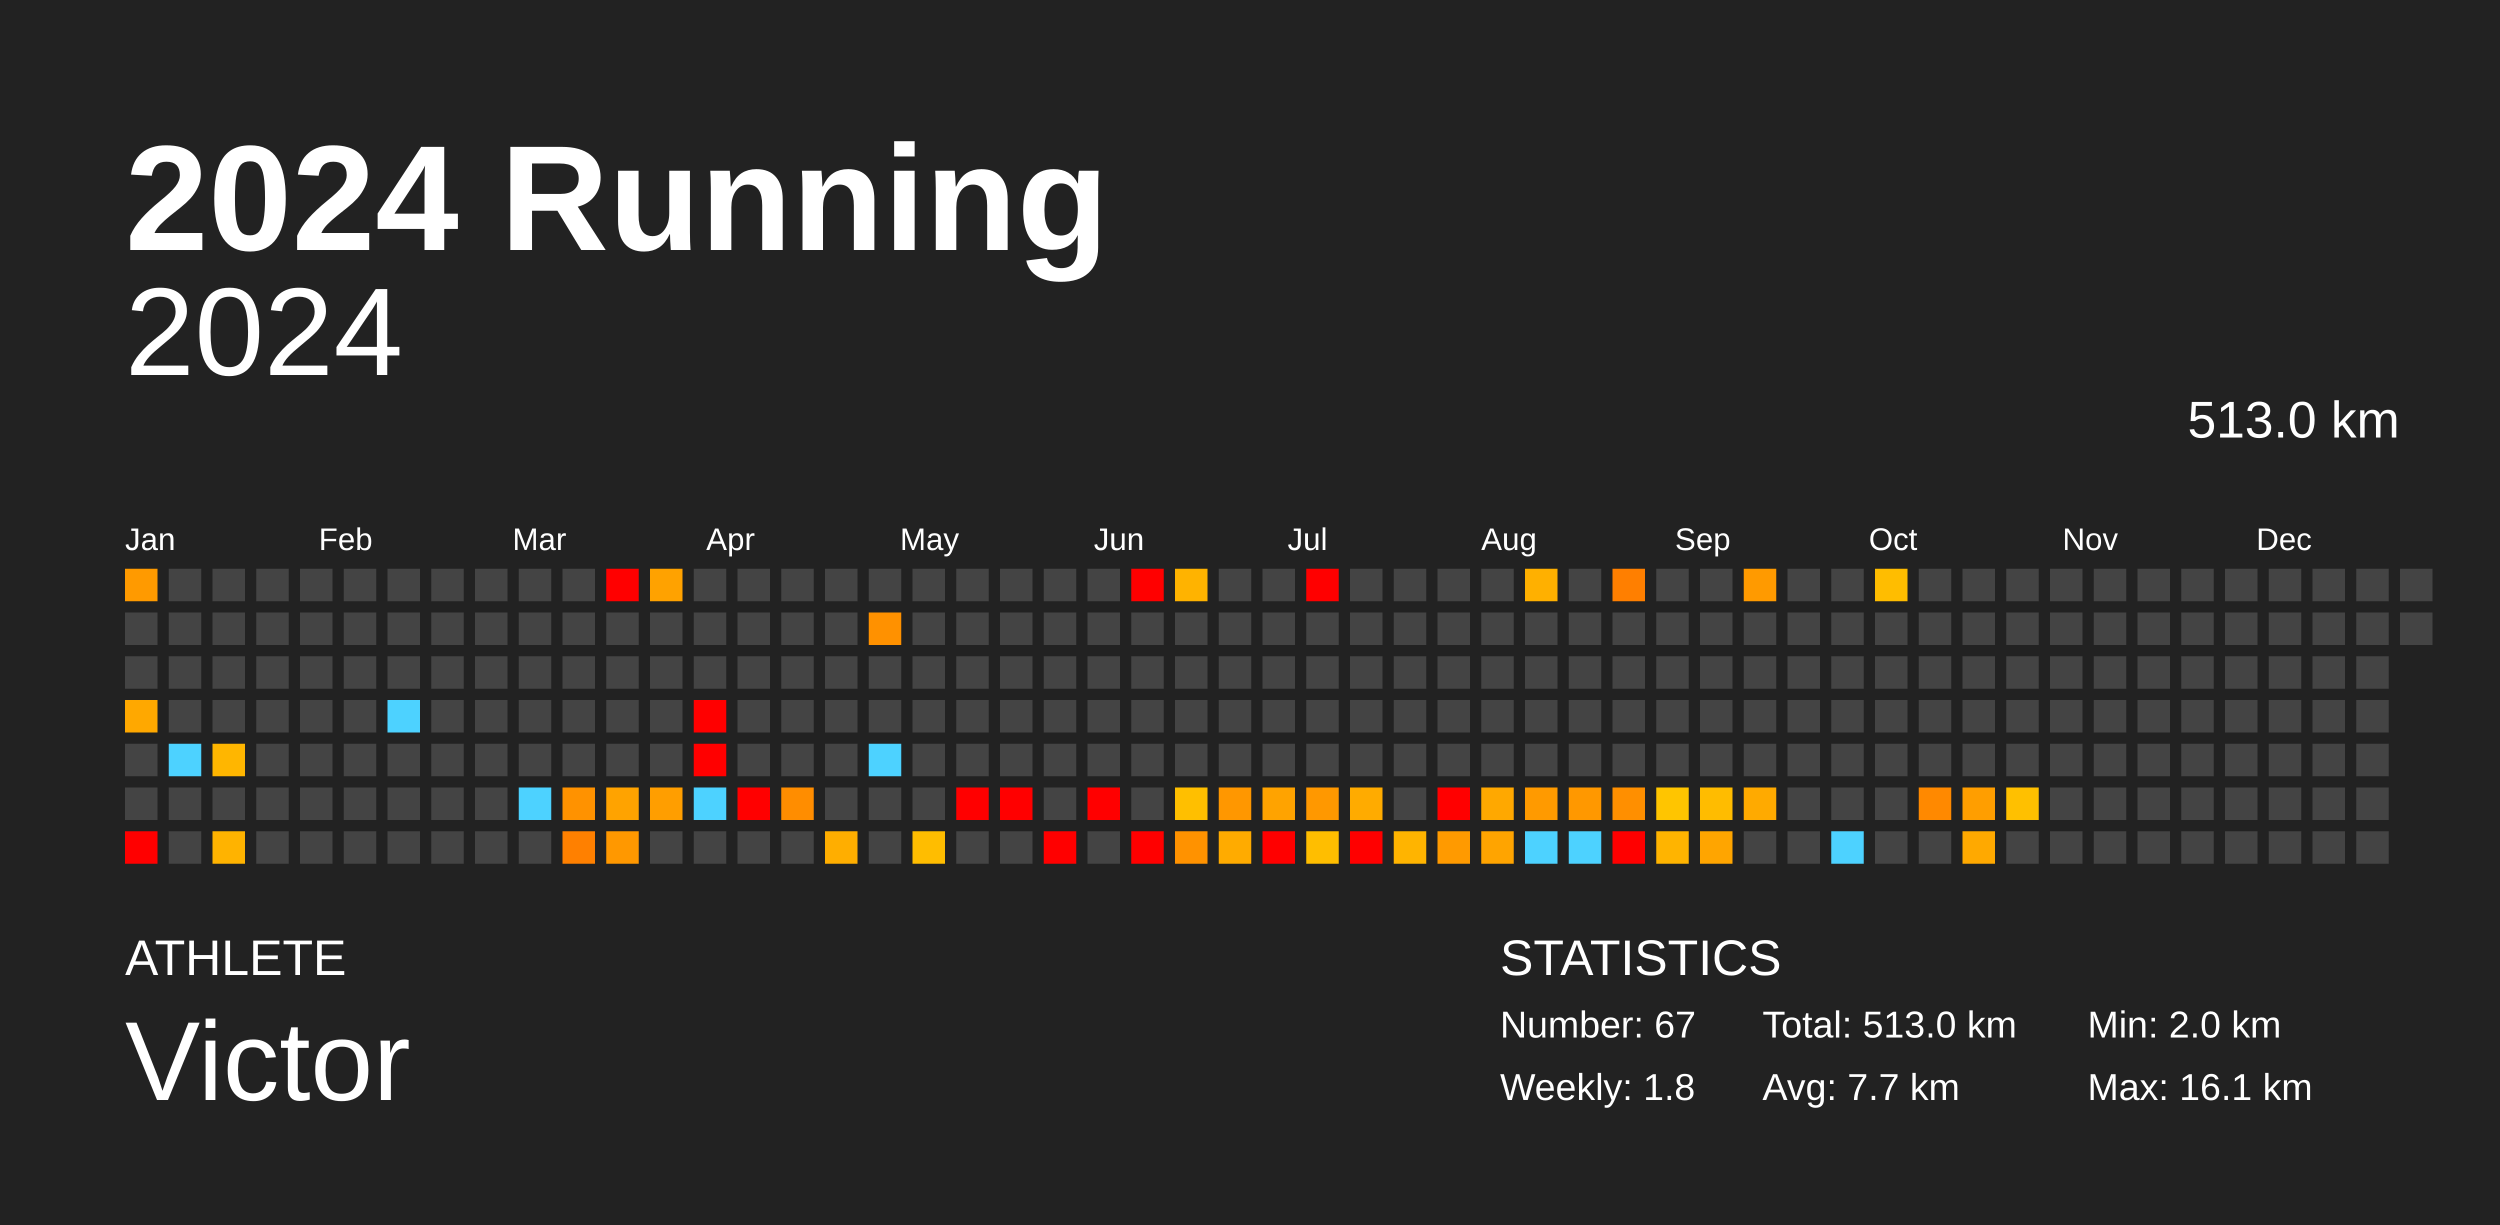
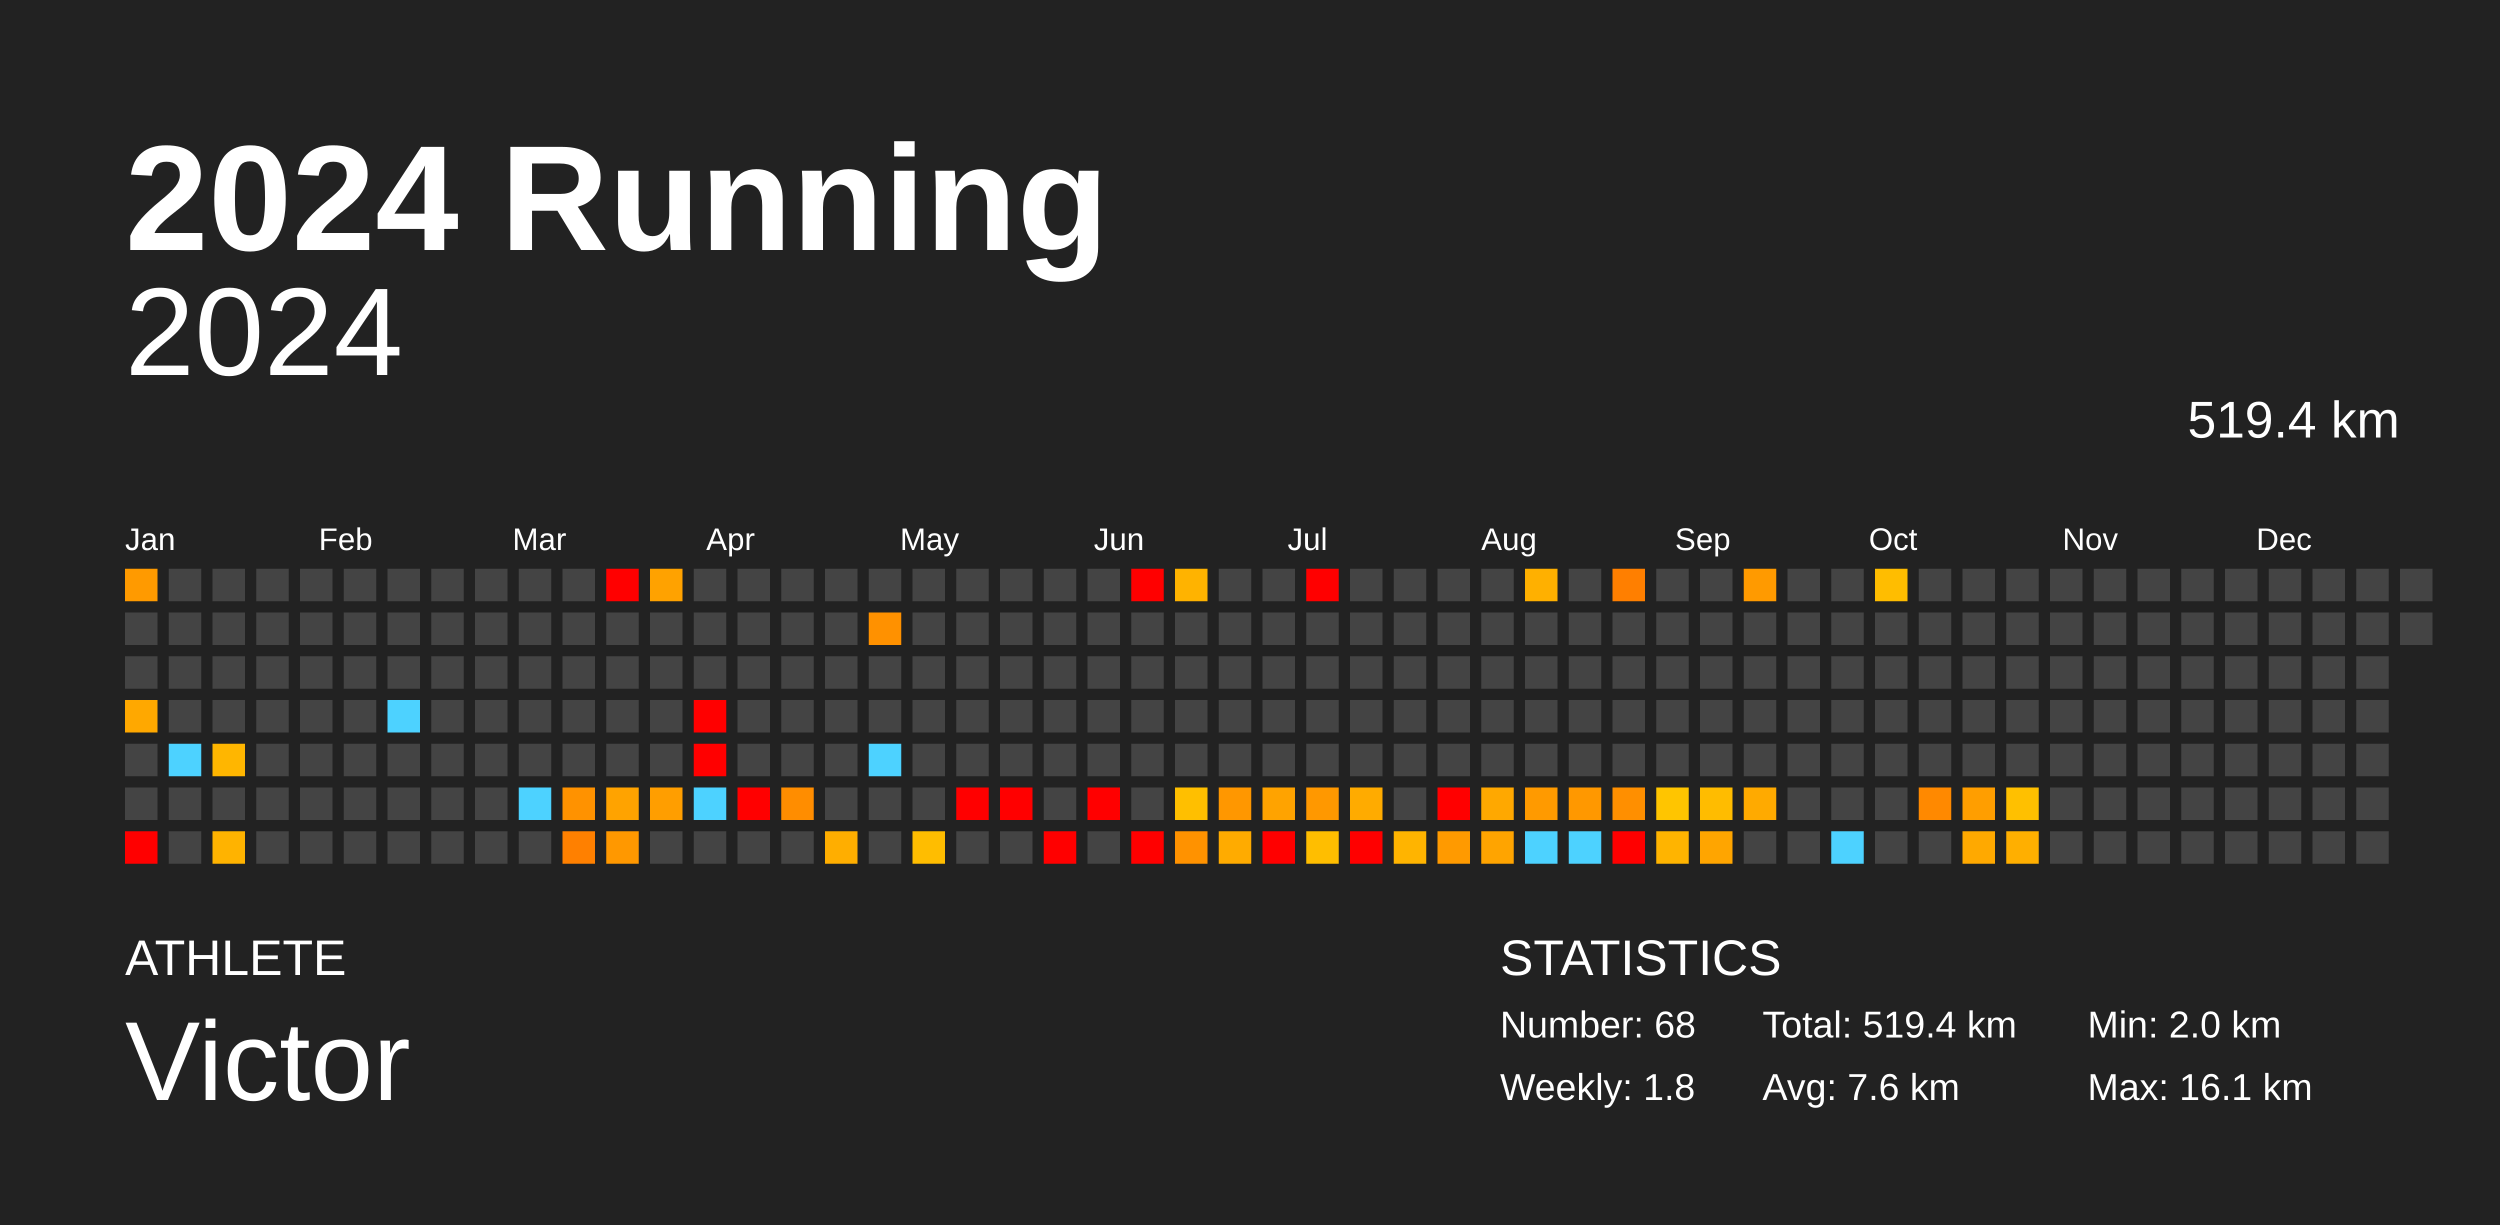
<svg xmlns="http://www.w3.org/2000/svg" baseProfile="full" height="98mm" version="1.1" viewBox="0,0,200,98" width="200mm">
  <defs />
  <rect fill="#222222" height="98" width="200" x="0" y="0" />
  <text fill="#FFFFFF" style="font-size:12px; font-family:Arial; font-weight:bold;" x="10" y="20">2024 Running</text>
  <text fill="#FFFFFF" style="font-size:4px; font-family:Arial" x="10" y="78">ATHLETE</text>
  <text fill="#FFFFFF" style="font-size:9px; font-family:Arial" x="10" y="88">Victor</text>
  <text fill="#FFFFFF" style="font-size:4px; font-family:Arial" x="120" y="78">STATISTICS</text>
-   <text fill="#FFFFFF" style="font-size:3px; font-family:Arial" x="120" y="83">Number: 67</text>
+   <text fill="#FFFFFF" style="font-size:3px; font-family:Arial" x="120" y="83">Number: 68</text>
  <text fill="#FFFFFF" style="font-size:3px; font-family:Arial" x="120" y="88">Weekly: 1.8</text>
-   <text fill="#FFFFFF" style="font-size:3px; font-family:Arial" x="141" y="83">Total: 513.0 km</text>
-   <text fill="#FFFFFF" style="font-size:3px; font-family:Arial" x="141" y="88">Avg: 7.7 km</text>
+   <text fill="#FFFFFF" style="font-size:3px; font-family:Arial" x="141" y="83">Total: 519.4 km</text>
+   <text fill="#FFFFFF" style="font-size:3px; font-family:Arial" x="141" y="88">Avg: 7.6 km</text>
  <text fill="#FFFFFF" style="font-size:3px; font-family:Arial" x="167" y="83">Min: 2.0 km</text>
  <text fill="#FFFFFF" style="font-size:3px; font-family:Arial" x="167" y="88">Max: 16.1 km</text>
  <text alignment-baseline="hanging" fill="#FFFFFF" style="font-size:10.0px; font-family:Arial;" x="10" y="30">2024</text>
-   <text alignment-baseline="hanging" fill="#FFFFFF" style="font-size:4.125px; font-family:Arial;" x="175" y="35">513.0 km</text>
+   <text alignment-baseline="hanging" fill="#FFFFFF" style="font-size:4.125px; font-family:Arial;" x="175" y="35">519.4 km</text>
  <text fill="#FFFFFF" style="font-size:2.5px; font-family:Arial" x="10.0" y="44">Jan</text>
  <text fill="#FFFFFF" style="font-size:2.5px; font-family:Arial" x="25.5" y="44">Feb</text>
  <text fill="#FFFFFF" style="font-size:2.5px; font-family:Arial" x="41.0" y="44">Mar</text>
  <text fill="#FFFFFF" style="font-size:2.5px; font-family:Arial" x="56.5" y="44">Apr</text>
  <text fill="#FFFFFF" style="font-size:2.5px; font-family:Arial" x="72.0" y="44">May</text>
  <text fill="#FFFFFF" style="font-size:2.5px; font-family:Arial" x="87.5" y="44">Jun</text>
  <text fill="#FFFFFF" style="font-size:2.5px; font-family:Arial" x="103.0" y="44">Jul</text>
  <text fill="#FFFFFF" style="font-size:2.5px; font-family:Arial" x="118.5" y="44">Aug</text>
  <text fill="#FFFFFF" style="font-size:2.5px; font-family:Arial" x="134.0" y="44">Sep</text>
  <text fill="#FFFFFF" style="font-size:2.5px; font-family:Arial" x="149.5" y="44">Oct</text>
  <text fill="#FFFFFF" style="font-size:2.5px; font-family:Arial" x="165.0" y="44">Nov</text>
  <text fill="#FFFFFF" style="font-size:2.5px; font-family:Arial" x="180.5" y="44">Dec</text>
  <rect fill="#ff9a00" height="2.6" width="2.6" x="10.0" y="45.5" />
  <rect fill="#444444" height="2.6" width="2.6" x="10.0" y="49.0" />
  <rect fill="#444444" height="2.6" width="2.6" x="10.0" y="52.5" />
  <rect fill="#ffa800" height="2.6" width="2.6" x="10.0" y="56.0" />
  <rect fill="#444444" height="2.6" width="2.6" x="10.0" y="59.5" />
  <rect fill="#444444" height="2.6" width="2.6" x="10.0" y="63.0" />
  <rect fill="red" height="2.6" width="2.6" x="10.0" y="66.5" />
  <rect fill="#444444" height="2.6" width="2.6" x="13.5" y="45.5" />
  <rect fill="#444444" height="2.6" width="2.6" x="13.5" y="49.0" />
  <rect fill="#444444" height="2.6" width="2.6" x="13.5" y="52.5" />
  <rect fill="#444444" height="2.6" width="2.6" x="13.5" y="56.0" />
  <rect fill="#4dd2ff" height="2.6" width="2.6" x="13.5" y="59.5" />
  <rect fill="#444444" height="2.6" width="2.6" x="13.5" y="63.0" />
  <rect fill="#444444" height="2.6" width="2.6" x="13.5" y="66.5" />
  <rect fill="#444444" height="2.6" width="2.6" x="17.0" y="45.5" />
  <rect fill="#444444" height="2.6" width="2.6" x="17.0" y="49.0" />
  <rect fill="#444444" height="2.6" width="2.6" x="17.0" y="52.5" />
  <rect fill="#444444" height="2.6" width="2.6" x="17.0" y="56.0" />
  <rect fill="#ffb600" height="2.6" width="2.6" x="17.0" y="59.5" />
  <rect fill="#444444" height="2.6" width="2.6" x="17.0" y="63.0" />
  <rect fill="#ffb300" height="2.6" width="2.6" x="17.0" y="66.5" />
  <rect fill="#444444" height="2.6" width="2.6" x="20.5" y="45.5" />
  <rect fill="#444444" height="2.6" width="2.6" x="20.5" y="49.0" />
  <rect fill="#444444" height="2.6" width="2.6" x="20.5" y="52.5" />
  <rect fill="#444444" height="2.6" width="2.6" x="20.5" y="56.0" />
  <rect fill="#444444" height="2.6" width="2.6" x="20.5" y="59.5" />
  <rect fill="#444444" height="2.6" width="2.6" x="20.5" y="63.0" />
  <rect fill="#444444" height="2.6" width="2.6" x="20.5" y="66.5" />
  <rect fill="#444444" height="2.6" width="2.6" x="24.0" y="45.5" />
  <rect fill="#444444" height="2.6" width="2.6" x="24.0" y="49.0" />
  <rect fill="#444444" height="2.6" width="2.6" x="24.0" y="52.5" />
  <rect fill="#444444" height="2.6" width="2.6" x="24.0" y="56.0" />
  <rect fill="#444444" height="2.6" width="2.6" x="24.0" y="59.5" />
  <rect fill="#444444" height="2.6" width="2.6" x="24.0" y="63.0" />
  <rect fill="#444444" height="2.6" width="2.6" x="24.0" y="66.5" />
  <rect fill="#444444" height="2.6" width="2.6" x="27.5" y="45.5" />
  <rect fill="#444444" height="2.6" width="2.6" x="27.5" y="49.0" />
  <rect fill="#444444" height="2.6" width="2.6" x="27.5" y="52.5" />
  <rect fill="#444444" height="2.6" width="2.6" x="27.5" y="56.0" />
  <rect fill="#444444" height="2.6" width="2.6" x="27.5" y="59.5" />
  <rect fill="#444444" height="2.6" width="2.6" x="27.5" y="63.0" />
  <rect fill="#444444" height="2.6" width="2.6" x="27.5" y="66.5" />
  <rect fill="#444444" height="2.6" width="2.6" x="31.0" y="45.5" />
  <rect fill="#444444" height="2.6" width="2.6" x="31.0" y="49.0" />
  <rect fill="#444444" height="2.6" width="2.6" x="31.0" y="52.5" />
  <rect fill="#4dd2ff" height="2.6" width="2.6" x="31.0" y="56.0" />
  <rect fill="#444444" height="2.6" width="2.6" x="31.0" y="59.5" />
  <rect fill="#444444" height="2.6" width="2.6" x="31.0" y="63.0" />
  <rect fill="#444444" height="2.6" width="2.6" x="31.0" y="66.5" />
  <rect fill="#444444" height="2.6" width="2.6" x="34.5" y="45.5" />
  <rect fill="#444444" height="2.6" width="2.6" x="34.5" y="49.0" />
  <rect fill="#444444" height="2.6" width="2.6" x="34.5" y="52.5" />
  <rect fill="#444444" height="2.6" width="2.6" x="34.5" y="56.0" />
  <rect fill="#444444" height="2.6" width="2.6" x="34.5" y="59.5" />
  <rect fill="#444444" height="2.6" width="2.6" x="34.5" y="63.0" />
  <rect fill="#444444" height="2.6" width="2.6" x="34.5" y="66.5" />
  <rect fill="#444444" height="2.6" width="2.6" x="38.0" y="45.5" />
  <rect fill="#444444" height="2.6" width="2.6" x="38.0" y="49.0" />
  <rect fill="#444444" height="2.6" width="2.6" x="38.0" y="52.5" />
  <rect fill="#444444" height="2.6" width="2.6" x="38.0" y="56.0" />
  <rect fill="#444444" height="2.6" width="2.6" x="38.0" y="59.5" />
  <rect fill="#444444" height="2.6" width="2.6" x="38.0" y="63.0" />
  <rect fill="#444444" height="2.6" width="2.6" x="38.0" y="66.5" />
  <rect fill="#444444" height="2.6" width="2.6" x="41.5" y="45.5" />
  <rect fill="#444444" height="2.6" width="2.6" x="41.5" y="49.0" />
  <rect fill="#444444" height="2.6" width="2.6" x="41.5" y="52.5" />
  <rect fill="#444444" height="2.6" width="2.6" x="41.5" y="56.0" />
  <rect fill="#444444" height="2.6" width="2.6" x="41.5" y="59.5" />
  <rect fill="#4dd2ff" height="2.6" width="2.6" x="41.5" y="63.0" />
  <rect fill="#444444" height="2.6" width="2.6" x="41.5" y="66.5" />
  <rect fill="#444444" height="2.6" width="2.6" x="45.0" y="45.5" />
  <rect fill="#444444" height="2.6" width="2.6" x="45.0" y="49.0" />
  <rect fill="#444444" height="2.6" width="2.6" x="45.0" y="52.5" />
  <rect fill="#444444" height="2.6" width="2.6" x="45.0" y="56.0" />
  <rect fill="#444444" height="2.6" width="2.6" x="45.0" y="59.5" />
  <rect fill="#ff9200" height="2.6" width="2.6" x="45.0" y="63.0" />
  <rect fill="#ff8000" height="2.6" width="2.6" x="45.0" y="66.5" />
  <rect fill="red" height="2.6" width="2.6" x="48.5" y="45.5" />
  <rect fill="#444444" height="2.6" width="2.6" x="48.5" y="49.0" />
  <rect fill="#444444" height="2.6" width="2.6" x="48.5" y="52.5" />
  <rect fill="#444444" height="2.6" width="2.6" x="48.5" y="56.0" />
  <rect fill="#444444" height="2.6" width="2.6" x="48.5" y="59.5" />
  <rect fill="#ffa300" height="2.6" width="2.6" x="48.5" y="63.0" />
  <rect fill="#ff9800" height="2.6" width="2.6" x="48.5" y="66.5" />
  <rect fill="#ffa200" height="2.6" width="2.6" x="52.0" y="45.5" />
  <rect fill="#444444" height="2.6" width="2.6" x="52.0" y="49.0" />
  <rect fill="#444444" height="2.6" width="2.6" x="52.0" y="52.5" />
  <rect fill="#444444" height="2.6" width="2.6" x="52.0" y="56.0" />
  <rect fill="#444444" height="2.6" width="2.6" x="52.0" y="59.5" />
  <rect fill="#ff9e00" height="2.6" width="2.6" x="52.0" y="63.0" />
  <rect fill="#444444" height="2.6" width="2.6" x="52.0" y="66.5" />
  <rect fill="#444444" height="2.6" width="2.6" x="55.5" y="45.5" />
  <rect fill="#444444" height="2.6" width="2.6" x="55.5" y="49.0" />
  <rect fill="#444444" height="2.6" width="2.6" x="55.5" y="52.5" />
  <rect fill="red" height="2.6" width="2.6" x="55.5" y="56.0" />
  <rect fill="red" height="2.6" width="2.6" x="55.5" y="59.5" />
  <rect fill="#4dd2ff" height="2.6" width="2.6" x="55.5" y="63.0" />
  <rect fill="#444444" height="2.6" width="2.6" x="55.5" y="66.5" />
  <rect fill="#444444" height="2.6" width="2.6" x="59.0" y="45.5" />
  <rect fill="#444444" height="2.6" width="2.6" x="59.0" y="49.0" />
  <rect fill="#444444" height="2.6" width="2.6" x="59.0" y="52.5" />
  <rect fill="#444444" height="2.6" width="2.6" x="59.0" y="56.0" />
  <rect fill="#444444" height="2.6" width="2.6" x="59.0" y="59.5" />
  <rect fill="red" height="2.6" width="2.6" x="59.0" y="63.0" />
  <rect fill="#444444" height="2.6" width="2.6" x="59.0" y="66.5" />
  <rect fill="#444444" height="2.6" width="2.6" x="62.5" y="45.5" />
  <rect fill="#444444" height="2.6" width="2.6" x="62.5" y="49.0" />
  <rect fill="#444444" height="2.6" width="2.6" x="62.5" y="52.5" />
  <rect fill="#444444" height="2.6" width="2.6" x="62.5" y="56.0" />
  <rect fill="#444444" height="2.6" width="2.6" x="62.5" y="59.5" />
  <rect fill="#ff8d00" height="2.6" width="2.6" x="62.5" y="63.0" />
  <rect fill="#444444" height="2.6" width="2.6" x="62.5" y="66.5" />
  <rect fill="#444444" height="2.6" width="2.6" x="66.0" y="45.5" />
  <rect fill="#444444" height="2.6" width="2.6" x="66.0" y="49.0" />
  <rect fill="#444444" height="2.6" width="2.6" x="66.0" y="52.5" />
  <rect fill="#444444" height="2.6" width="2.6" x="66.0" y="56.0" />
  <rect fill="#444444" height="2.6" width="2.6" x="66.0" y="59.5" />
  <rect fill="#444444" height="2.6" width="2.6" x="66.0" y="63.0" />
  <rect fill="#ffae00" height="2.6" width="2.6" x="66.0" y="66.5" />
  <rect fill="#444444" height="2.6" width="2.6" x="69.5" y="45.5" />
  <rect fill="#ff9100" height="2.6" width="2.6" x="69.5" y="49.0" />
  <rect fill="#444444" height="2.6" width="2.6" x="69.5" y="52.5" />
  <rect fill="#444444" height="2.6" width="2.6" x="69.5" y="56.0" />
  <rect fill="#4dd2ff" height="2.6" width="2.6" x="69.5" y="59.5" />
  <rect fill="#444444" height="2.6" width="2.6" x="69.5" y="63.0" />
  <rect fill="#444444" height="2.6" width="2.6" x="69.5" y="66.5" />
  <rect fill="#444444" height="2.6" width="2.6" x="73.0" y="45.5" />
  <rect fill="#444444" height="2.6" width="2.6" x="73.0" y="49.0" />
  <rect fill="#444444" height="2.6" width="2.6" x="73.0" y="52.5" />
  <rect fill="#444444" height="2.6" width="2.6" x="73.0" y="56.0" />
  <rect fill="#444444" height="2.6" width="2.6" x="73.0" y="59.5" />
  <rect fill="#444444" height="2.6" width="2.6" x="73.0" y="63.0" />
  <rect fill="#ffbd00" height="2.6" width="2.6" x="73.0" y="66.5" />
  <rect fill="#444444" height="2.6" width="2.6" x="76.5" y="45.5" />
  <rect fill="#444444" height="2.6" width="2.6" x="76.5" y="49.0" />
  <rect fill="#444444" height="2.6" width="2.6" x="76.5" y="52.5" />
  <rect fill="#444444" height="2.6" width="2.6" x="76.5" y="56.0" />
  <rect fill="#444444" height="2.6" width="2.6" x="76.5" y="59.5" />
  <rect fill="red" height="2.6" width="2.6" x="76.5" y="63.0" />
  <rect fill="#444444" height="2.6" width="2.6" x="76.5" y="66.5" />
  <rect fill="#444444" height="2.6" width="2.6" x="80.0" y="45.5" />
  <rect fill="#444444" height="2.6" width="2.6" x="80.0" y="49.0" />
  <rect fill="#444444" height="2.6" width="2.6" x="80.0" y="52.5" />
  <rect fill="#444444" height="2.6" width="2.6" x="80.0" y="56.0" />
  <rect fill="#444444" height="2.6" width="2.6" x="80.0" y="59.5" />
  <rect fill="red" height="2.6" width="2.6" x="80.0" y="63.0" />
  <rect fill="#444444" height="2.6" width="2.6" x="80.0" y="66.5" />
  <rect fill="#444444" height="2.6" width="2.6" x="83.5" y="45.5" />
  <rect fill="#444444" height="2.6" width="2.6" x="83.5" y="49.0" />
  <rect fill="#444444" height="2.6" width="2.6" x="83.5" y="52.5" />
  <rect fill="#444444" height="2.6" width="2.6" x="83.5" y="56.0" />
  <rect fill="#444444" height="2.6" width="2.6" x="83.5" y="59.5" />
  <rect fill="#444444" height="2.6" width="2.6" x="83.5" y="63.0" />
  <rect fill="red" height="2.6" width="2.6" x="83.5" y="66.5" />
  <rect fill="#444444" height="2.6" width="2.6" x="87.0" y="45.5" />
  <rect fill="#444444" height="2.6" width="2.6" x="87.0" y="49.0" />
  <rect fill="#444444" height="2.6" width="2.6" x="87.0" y="52.5" />
  <rect fill="#444444" height="2.6" width="2.6" x="87.0" y="56.0" />
  <rect fill="#444444" height="2.6" width="2.6" x="87.0" y="59.5" />
  <rect fill="red" height="2.6" width="2.6" x="87.0" y="63.0" />
  <rect fill="#444444" height="2.6" width="2.6" x="87.0" y="66.5" />
  <rect fill="red" height="2.6" width="2.6" x="90.5" y="45.5" />
  <rect fill="#444444" height="2.6" width="2.6" x="90.5" y="49.0" />
  <rect fill="#444444" height="2.6" width="2.6" x="90.5" y="52.5" />
  <rect fill="#444444" height="2.6" width="2.6" x="90.5" y="56.0" />
  <rect fill="#444444" height="2.6" width="2.6" x="90.5" y="59.5" />
  <rect fill="#444444" height="2.6" width="2.6" x="90.5" y="63.0" />
  <rect fill="red" height="2.6" width="2.6" x="90.5" y="66.5" />
  <rect fill="#ffb300" height="2.6" width="2.6" x="94.0" y="45.5" />
  <rect fill="#444444" height="2.6" width="2.6" x="94.0" y="49.0" />
  <rect fill="#444444" height="2.6" width="2.6" x="94.0" y="52.5" />
  <rect fill="#444444" height="2.6" width="2.6" x="94.0" y="56.0" />
  <rect fill="#444444" height="2.6" width="2.6" x="94.0" y="59.5" />
  <rect fill="#ffbf00" height="2.6" width="2.6" x="94.0" y="63.0" />
  <rect fill="#ff9200" height="2.6" width="2.6" x="94.0" y="66.5" />
  <rect fill="#444444" height="2.6" width="2.6" x="97.5" y="45.5" />
  <rect fill="#444444" height="2.6" width="2.6" x="97.5" y="49.0" />
  <rect fill="#444444" height="2.6" width="2.6" x="97.5" y="52.5" />
  <rect fill="#444444" height="2.6" width="2.6" x="97.5" y="56.0" />
  <rect fill="#444444" height="2.6" width="2.6" x="97.5" y="59.5" />
  <rect fill="#ff9700" height="2.6" width="2.6" x="97.5" y="63.0" />
  <rect fill="#ffab00" height="2.6" width="2.6" x="97.5" y="66.5" />
  <rect fill="#444444" height="2.6" width="2.6" x="101.0" y="45.5" />
  <rect fill="#444444" height="2.6" width="2.6" x="101.0" y="49.0" />
  <rect fill="#444444" height="2.6" width="2.6" x="101.0" y="52.5" />
  <rect fill="#444444" height="2.6" width="2.6" x="101.0" y="56.0" />
  <rect fill="#444444" height="2.6" width="2.6" x="101.0" y="59.5" />
  <rect fill="#ffa300" height="2.6" width="2.6" x="101.0" y="63.0" />
  <rect fill="red" height="2.6" width="2.6" x="101.0" y="66.5" />
  <rect fill="red" height="2.6" width="2.6" x="104.5" y="45.5" />
  <rect fill="#444444" height="2.6" width="2.6" x="104.5" y="49.0" />
  <rect fill="#444444" height="2.6" width="2.6" x="104.5" y="52.5" />
  <rect fill="#444444" height="2.6" width="2.6" x="104.5" y="56.0" />
  <rect fill="#444444" height="2.6" width="2.6" x="104.5" y="59.5" />
  <rect fill="#ff9800" height="2.6" width="2.6" x="104.5" y="63.0" />
  <rect fill="#ffbe00" height="2.6" width="2.6" x="104.5" y="66.5" />
  <rect fill="#444444" height="2.6" width="2.6" x="108.0" y="45.5" />
  <rect fill="#444444" height="2.6" width="2.6" x="108.0" y="49.0" />
  <rect fill="#444444" height="2.6" width="2.6" x="108.0" y="52.5" />
  <rect fill="#444444" height="2.6" width="2.6" x="108.0" y="56.0" />
  <rect fill="#444444" height="2.6" width="2.6" x="108.0" y="59.5" />
  <rect fill="#ffab00" height="2.6" width="2.6" x="108.0" y="63.0" />
  <rect fill="red" height="2.6" width="2.6" x="108.0" y="66.5" />
  <rect fill="#444444" height="2.6" width="2.6" x="111.5" y="45.5" />
  <rect fill="#444444" height="2.6" width="2.6" x="111.5" y="49.0" />
  <rect fill="#444444" height="2.6" width="2.6" x="111.5" y="52.5" />
  <rect fill="#444444" height="2.6" width="2.6" x="111.5" y="56.0" />
  <rect fill="#444444" height="2.6" width="2.6" x="111.5" y="59.5" />
  <rect fill="#444444" height="2.6" width="2.6" x="111.5" y="63.0" />
  <rect fill="#ffb400" height="2.6" width="2.6" x="111.5" y="66.5" />
  <rect fill="#444444" height="2.6" width="2.6" x="115.0" y="45.5" />
  <rect fill="#444444" height="2.6" width="2.6" x="115.0" y="49.0" />
  <rect fill="#444444" height="2.6" width="2.6" x="115.0" y="52.5" />
  <rect fill="#444444" height="2.6" width="2.6" x="115.0" y="56.0" />
  <rect fill="#444444" height="2.6" width="2.6" x="115.0" y="59.5" />
  <rect fill="red" height="2.6" width="2.6" x="115.0" y="63.0" />
  <rect fill="#ff9a00" height="2.6" width="2.6" x="115.0" y="66.5" />
  <rect fill="#444444" height="2.6" width="2.6" x="118.5" y="45.5" />
  <rect fill="#444444" height="2.6" width="2.6" x="118.5" y="49.0" />
  <rect fill="#444444" height="2.6" width="2.6" x="118.5" y="52.5" />
  <rect fill="#444444" height="2.6" width="2.6" x="118.5" y="56.0" />
  <rect fill="#444444" height="2.6" width="2.6" x="118.5" y="59.5" />
  <rect fill="#ffa800" height="2.6" width="2.6" x="118.5" y="63.0" />
  <rect fill="#ffa400" height="2.6" width="2.6" x="118.5" y="66.5" />
  <rect fill="#ffb000" height="2.6" width="2.6" x="122.0" y="45.5" />
  <rect fill="#444444" height="2.6" width="2.6" x="122.0" y="49.0" />
  <rect fill="#444444" height="2.6" width="2.6" x="122.0" y="52.5" />
  <rect fill="#444444" height="2.6" width="2.6" x="122.0" y="56.0" />
  <rect fill="#444444" height="2.6" width="2.6" x="122.0" y="59.5" />
  <rect fill="#ff9a00" height="2.6" width="2.6" x="122.0" y="63.0" />
  <rect fill="#4dd2ff" height="2.6" width="2.6" x="122.0" y="66.5" />
  <rect fill="#444444" height="2.6" width="2.6" x="125.5" y="45.5" />
  <rect fill="#444444" height="2.6" width="2.6" x="125.5" y="49.0" />
  <rect fill="#444444" height="2.6" width="2.6" x="125.5" y="52.5" />
  <rect fill="#444444" height="2.6" width="2.6" x="125.5" y="56.0" />
  <rect fill="#444444" height="2.6" width="2.6" x="125.5" y="59.5" />
  <rect fill="#ff9800" height="2.6" width="2.6" x="125.5" y="63.0" />
  <rect fill="#4dd2ff" height="2.6" width="2.6" x="125.5" y="66.5" />
  <rect fill="#ff7f00" height="2.6" width="2.6" x="129.0" y="45.5" />
  <rect fill="#444444" height="2.6" width="2.6" x="129.0" y="49.0" />
  <rect fill="#444444" height="2.6" width="2.6" x="129.0" y="52.5" />
  <rect fill="#444444" height="2.6" width="2.6" x="129.0" y="56.0" />
  <rect fill="#444444" height="2.6" width="2.6" x="129.0" y="59.5" />
  <rect fill="#ff8f00" height="2.6" width="2.6" x="129.0" y="63.0" />
  <rect fill="red" height="2.6" width="2.6" x="129.0" y="66.5" />
  <rect fill="#444444" height="2.6" width="2.6" x="132.5" y="45.5" />
  <rect fill="#444444" height="2.6" width="2.6" x="132.5" y="49.0" />
  <rect fill="#444444" height="2.6" width="2.6" x="132.5" y="52.5" />
  <rect fill="#444444" height="2.6" width="2.6" x="132.5" y="56.0" />
  <rect fill="#444444" height="2.6" width="2.6" x="132.5" y="59.5" />
  <rect fill="#ffc500" height="2.6" width="2.6" x="132.5" y="63.0" />
  <rect fill="#ffb400" height="2.6" width="2.6" x="132.5" y="66.5" />
  <rect fill="#444444" height="2.6" width="2.6" x="136.0" y="45.5" />
  <rect fill="#444444" height="2.6" width="2.6" x="136.0" y="49.0" />
  <rect fill="#444444" height="2.6" width="2.6" x="136.0" y="52.5" />
  <rect fill="#444444" height="2.6" width="2.6" x="136.0" y="56.0" />
  <rect fill="#444444" height="2.6" width="2.6" x="136.0" y="59.5" />
  <rect fill="#ffbc00" height="2.6" width="2.6" x="136.0" y="63.0" />
  <rect fill="#ffa500" height="2.6" width="2.6" x="136.0" y="66.5" />
  <rect fill="#ff9a00" height="2.6" width="2.6" x="139.5" y="45.5" />
  <rect fill="#444444" height="2.6" width="2.6" x="139.5" y="49.0" />
  <rect fill="#444444" height="2.6" width="2.6" x="139.5" y="52.5" />
  <rect fill="#444444" height="2.6" width="2.6" x="139.5" y="56.0" />
  <rect fill="#444444" height="2.6" width="2.6" x="139.5" y="59.5" />
  <rect fill="#ffaa00" height="2.6" width="2.6" x="139.5" y="63.0" />
  <rect fill="#444444" height="2.6" width="2.6" x="139.5" y="66.5" />
  <rect fill="#444444" height="2.6" width="2.6" x="143.0" y="45.5" />
  <rect fill="#444444" height="2.6" width="2.6" x="143.0" y="49.0" />
  <rect fill="#444444" height="2.6" width="2.6" x="143.0" y="52.5" />
  <rect fill="#444444" height="2.6" width="2.6" x="143.0" y="56.0" />
  <rect fill="#444444" height="2.6" width="2.6" x="143.0" y="59.5" />
  <rect fill="#444444" height="2.6" width="2.6" x="143.0" y="63.0" />
  <rect fill="#444444" height="2.6" width="2.6" x="143.0" y="66.5" />
  <rect fill="#444444" height="2.6" width="2.6" x="146.5" y="45.5" />
  <rect fill="#444444" height="2.6" width="2.6" x="146.5" y="49.0" />
  <rect fill="#444444" height="2.6" width="2.6" x="146.5" y="52.5" />
  <rect fill="#444444" height="2.6" width="2.6" x="146.5" y="56.0" />
  <rect fill="#444444" height="2.6" width="2.6" x="146.5" y="59.5" />
  <rect fill="#444444" height="2.6" width="2.6" x="146.5" y="63.0" />
  <rect fill="#4dd2ff" height="2.6" width="2.6" x="146.5" y="66.5" />
  <rect fill="#ffbd00" height="2.6" width="2.6" x="150.0" y="45.5" />
  <rect fill="#444444" height="2.6" width="2.6" x="150.0" y="49.0" />
  <rect fill="#444444" height="2.6" width="2.6" x="150.0" y="52.5" />
  <rect fill="#444444" height="2.6" width="2.6" x="150.0" y="56.0" />
  <rect fill="#444444" height="2.6" width="2.6" x="150.0" y="59.5" />
  <rect fill="#444444" height="2.6" width="2.6" x="150.0" y="63.0" />
  <rect fill="#444444" height="2.6" width="2.6" x="150.0" y="66.5" />
  <rect fill="#444444" height="2.6" width="2.6" x="153.5" y="45.5" />
  <rect fill="#444444" height="2.6" width="2.6" x="153.5" y="49.0" />
  <rect fill="#444444" height="2.6" width="2.6" x="153.5" y="52.5" />
  <rect fill="#444444" height="2.6" width="2.6" x="153.5" y="56.0" />
  <rect fill="#444444" height="2.6" width="2.6" x="153.5" y="59.5" />
  <rect fill="#ff8900" height="2.6" width="2.6" x="153.5" y="63.0" />
  <rect fill="#444444" height="2.6" width="2.6" x="153.5" y="66.5" />
  <rect fill="#444444" height="2.6" width="2.6" x="157.0" y="45.5" />
  <rect fill="#444444" height="2.6" width="2.6" x="157.0" y="49.0" />
  <rect fill="#444444" height="2.6" width="2.6" x="157.0" y="52.5" />
  <rect fill="#444444" height="2.6" width="2.6" x="157.0" y="56.0" />
  <rect fill="#444444" height="2.6" width="2.6" x="157.0" y="59.5" />
  <rect fill="#ff9e00" height="2.6" width="2.6" x="157.0" y="63.0" />
  <rect fill="#ffa900" height="2.6" width="2.6" x="157.0" y="66.5" />
  <rect fill="#444444" height="2.6" width="2.6" x="160.5" y="45.5" />
  <rect fill="#444444" height="2.6" width="2.6" x="160.5" y="49.0" />
  <rect fill="#444444" height="2.6" width="2.6" x="160.5" y="52.5" />
  <rect fill="#444444" height="2.6" width="2.6" x="160.5" y="56.0" />
  <rect fill="#444444" height="2.6" width="2.6" x="160.5" y="59.5" />
  <rect fill="#ffc000" height="2.6" width="2.6" x="160.5" y="63.0" />
-   <rect fill="#444444" height="2.6" width="2.6" x="160.5" y="66.5" />
+   <rect fill="#ffaf00" height="2.6" width="2.6" x="160.5" y="66.5" />
  <rect fill="#444444" height="2.6" width="2.6" x="164.0" y="45.5" />
  <rect fill="#444444" height="2.6" width="2.6" x="164.0" y="49.0" />
  <rect fill="#444444" height="2.6" width="2.6" x="164.0" y="52.5" />
  <rect fill="#444444" height="2.6" width="2.6" x="164.0" y="56.0" />
  <rect fill="#444444" height="2.6" width="2.6" x="164.0" y="59.5" />
  <rect fill="#444444" height="2.6" width="2.6" x="164.0" y="63.0" />
  <rect fill="#444444" height="2.6" width="2.6" x="164.0" y="66.5" />
  <rect fill="#444444" height="2.6" width="2.6" x="167.5" y="45.5" />
  <rect fill="#444444" height="2.6" width="2.6" x="167.5" y="49.0" />
  <rect fill="#444444" height="2.6" width="2.6" x="167.5" y="52.5" />
  <rect fill="#444444" height="2.6" width="2.6" x="167.5" y="56.0" />
  <rect fill="#444444" height="2.6" width="2.6" x="167.5" y="59.5" />
  <rect fill="#444444" height="2.6" width="2.6" x="167.5" y="63.0" />
  <rect fill="#444444" height="2.6" width="2.6" x="167.5" y="66.5" />
  <rect fill="#444444" height="2.6" width="2.6" x="171.0" y="45.5" />
  <rect fill="#444444" height="2.6" width="2.6" x="171.0" y="49.0" />
  <rect fill="#444444" height="2.6" width="2.6" x="171.0" y="52.5" />
  <rect fill="#444444" height="2.6" width="2.6" x="171.0" y="56.0" />
  <rect fill="#444444" height="2.6" width="2.6" x="171.0" y="59.5" />
  <rect fill="#444444" height="2.6" width="2.6" x="171.0" y="63.0" />
  <rect fill="#444444" height="2.6" width="2.6" x="171.0" y="66.5" />
  <rect fill="#444444" height="2.6" width="2.6" x="174.5" y="45.5" />
  <rect fill="#444444" height="2.6" width="2.6" x="174.5" y="49.0" />
  <rect fill="#444444" height="2.6" width="2.6" x="174.5" y="52.5" />
  <rect fill="#444444" height="2.6" width="2.6" x="174.5" y="56.0" />
  <rect fill="#444444" height="2.6" width="2.6" x="174.5" y="59.5" />
  <rect fill="#444444" height="2.6" width="2.6" x="174.5" y="63.0" />
  <rect fill="#444444" height="2.6" width="2.6" x="174.5" y="66.5" />
  <rect fill="#444444" height="2.6" width="2.6" x="178.0" y="45.5" />
  <rect fill="#444444" height="2.6" width="2.6" x="178.0" y="49.0" />
  <rect fill="#444444" height="2.6" width="2.6" x="178.0" y="52.5" />
  <rect fill="#444444" height="2.6" width="2.6" x="178.0" y="56.0" />
  <rect fill="#444444" height="2.6" width="2.6" x="178.0" y="59.5" />
  <rect fill="#444444" height="2.6" width="2.6" x="178.0" y="63.0" />
  <rect fill="#444444" height="2.6" width="2.6" x="178.0" y="66.5" />
  <rect fill="#444444" height="2.6" width="2.6" x="181.5" y="45.5" />
  <rect fill="#444444" height="2.6" width="2.6" x="181.5" y="49.0" />
  <rect fill="#444444" height="2.6" width="2.6" x="181.5" y="52.5" />
  <rect fill="#444444" height="2.6" width="2.6" x="181.5" y="56.0" />
  <rect fill="#444444" height="2.6" width="2.6" x="181.5" y="59.5" />
  <rect fill="#444444" height="2.6" width="2.6" x="181.5" y="63.0" />
  <rect fill="#444444" height="2.6" width="2.6" x="181.5" y="66.5" />
  <rect fill="#444444" height="2.6" width="2.6" x="185.0" y="45.5" />
  <rect fill="#444444" height="2.6" width="2.6" x="185.0" y="49.0" />
  <rect fill="#444444" height="2.6" width="2.6" x="185.0" y="52.5" />
  <rect fill="#444444" height="2.6" width="2.6" x="185.0" y="56.0" />
  <rect fill="#444444" height="2.6" width="2.6" x="185.0" y="59.5" />
  <rect fill="#444444" height="2.6" width="2.6" x="185.0" y="63.0" />
  <rect fill="#444444" height="2.6" width="2.6" x="185.0" y="66.5" />
  <rect fill="#444444" height="2.6" width="2.6" x="188.5" y="45.5" />
  <rect fill="#444444" height="2.6" width="2.6" x="188.5" y="49.0" />
  <rect fill="#444444" height="2.6" width="2.6" x="188.5" y="52.5" />
  <rect fill="#444444" height="2.6" width="2.6" x="188.5" y="56.0" />
  <rect fill="#444444" height="2.6" width="2.6" x="188.5" y="59.5" />
  <rect fill="#444444" height="2.6" width="2.6" x="188.5" y="63.0" />
  <rect fill="#444444" height="2.6" width="2.6" x="188.5" y="66.5" />
  <rect fill="#444444" height="2.6" width="2.6" x="192.0" y="45.5" />
  <rect fill="#444444" height="2.6" width="2.6" x="192.0" y="49.0" />
</svg>
